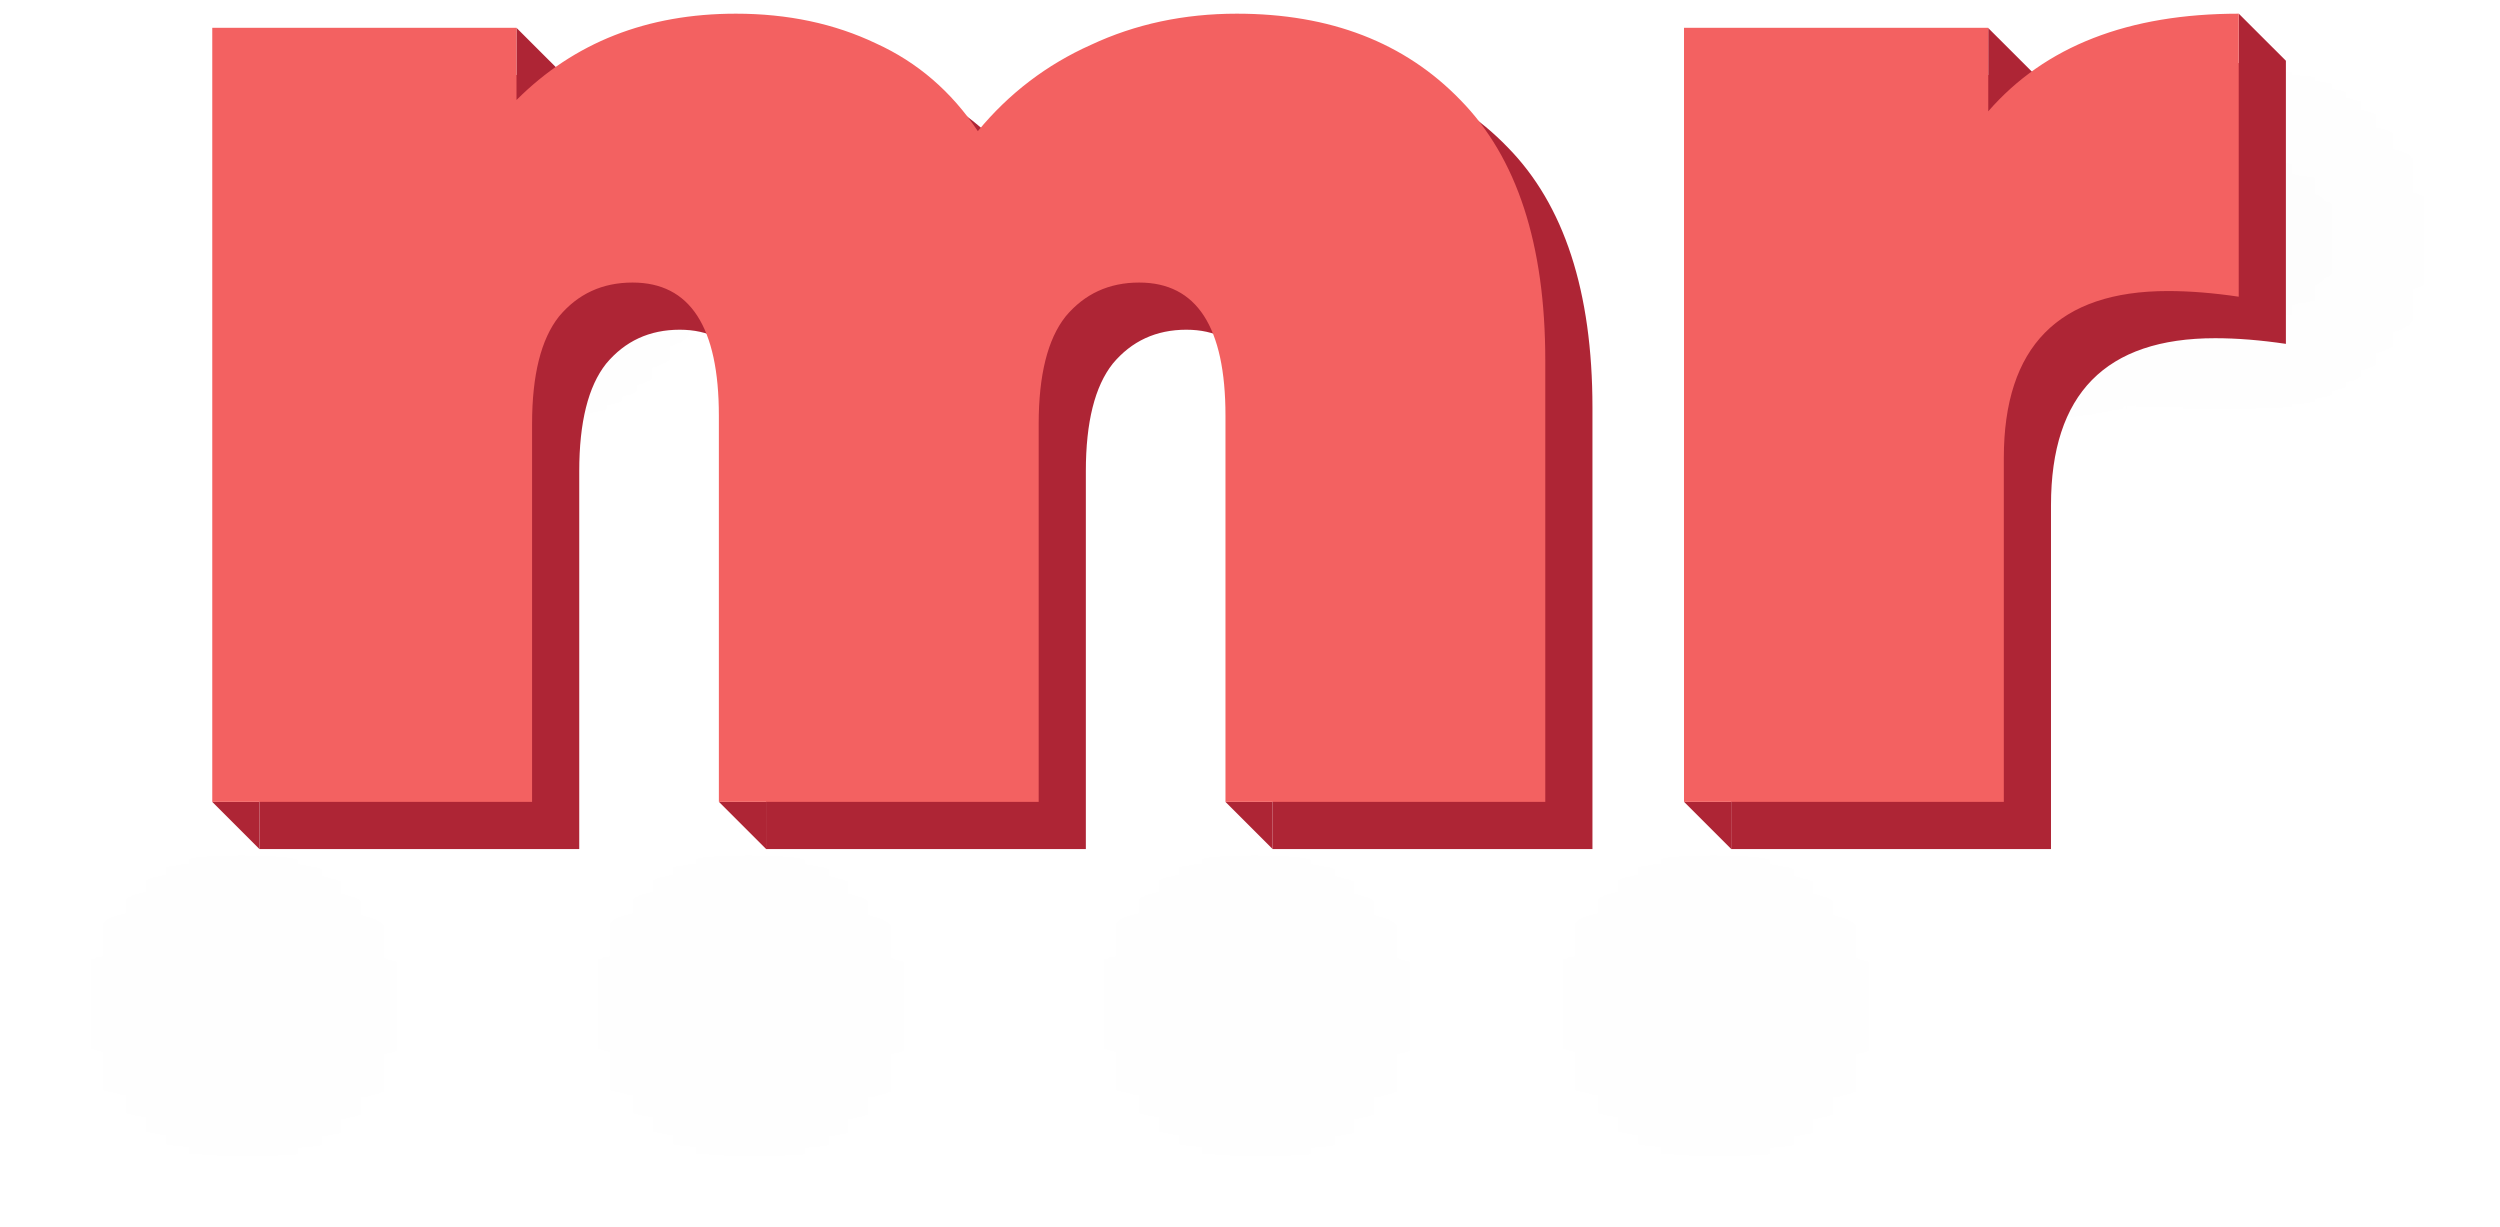
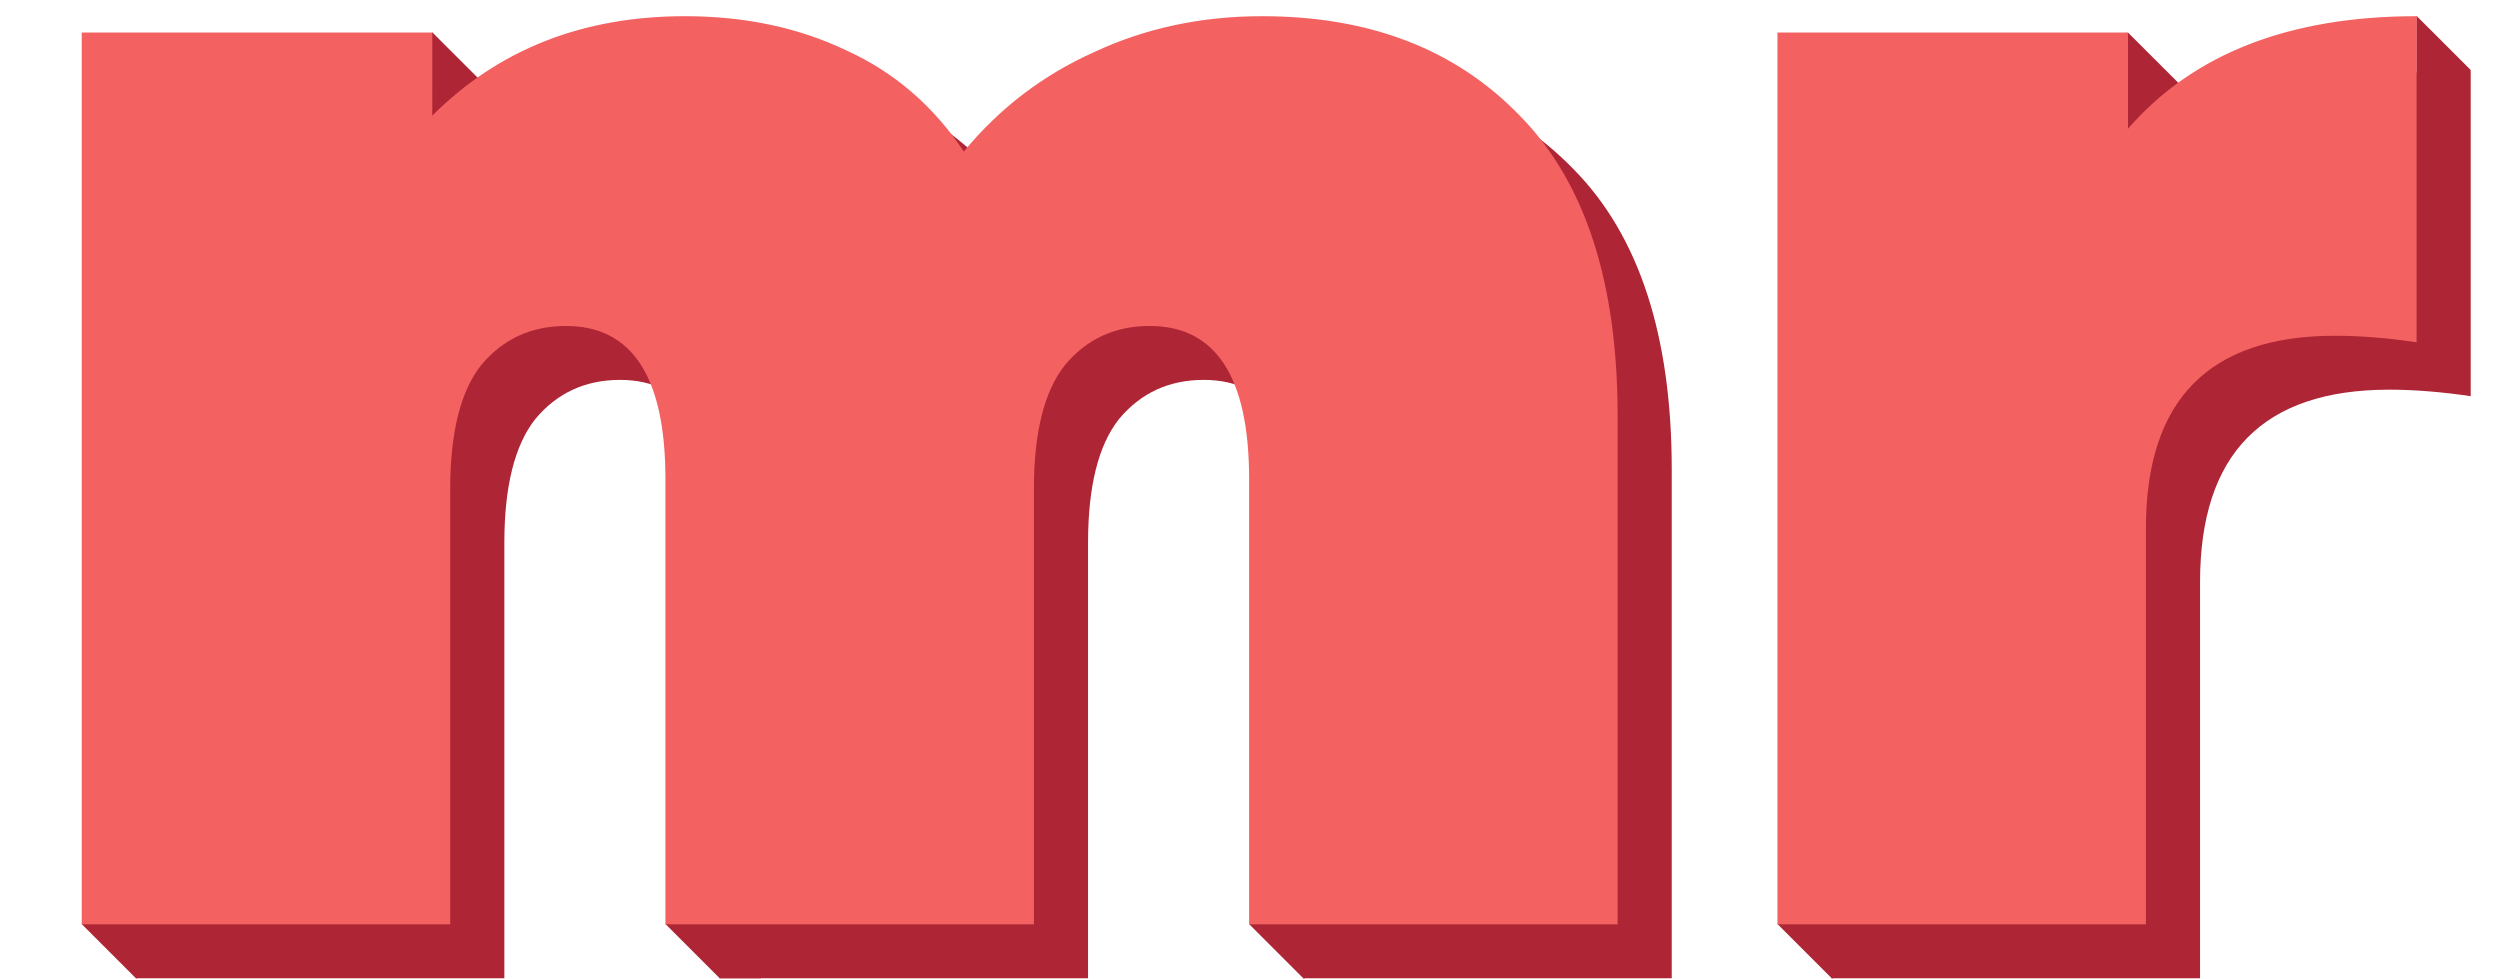
- <svg xmlns="http://www.w3.org/2000/svg" width="53" height="26" viewBox="0 0 53 26" fill="none">
-   <g filter="url(#filter0_d)">
-     <path fill-rule="evenodd" clip-rule="evenodd" d="M48.462 1.289L47.461 0.289V1.656L48.462 1.289ZM4.5 17H5.5V18L4.5 17ZM15.242 17H16.242V18L15.242 17ZM26.98 17H25.98L26.98 18V17ZM35.703 17H36.703V18L35.703 17ZM42.15 0.594L43.151 1.594L42.15 1.961V0.594ZM11.95 1.59L10.949 0.59V1.957L11.95 1.59Z" fill="#AE2535" />
-   </g>
-   <path d="M27.22 1.29C29.2 1.29 30.78 1.9 31.96 3.12C33.16 4.34 33.76 6.18 33.76 8.64V18H26.98V9.81C26.98 7.93 26.37 6.99 25.15 6.99C24.51 6.99 23.99 7.23 23.59 7.71C23.21 8.19 23.02 8.95 23.02 9.99V18H16.24V9.81C16.24 7.93 15.63 6.99 14.41 6.99C13.77 6.99 13.25 7.23 12.85 7.71C12.47 8.19 12.28 8.95 12.28 9.99V18H5.5V1.59H11.95V3.12C13.17 1.9 14.72 1.29 16.6 1.29C17.7 1.29 18.69 1.5 19.57 1.92C20.45 2.32 21.17 2.94 21.73 3.78C22.39 2.98 23.19 2.37 24.13 1.95C25.07 1.51 26.1 1.29 27.22 1.29ZM43.151 3.36C44.351 1.98 46.121 1.29 48.461 1.29V7.29C47.921 7.21 47.421 7.17 46.961 7.17C44.641 7.17 43.481 8.35 43.481 10.71V18H36.701V1.59H43.151V3.36Z" fill="#AE2535" />
-   <path d="M26.22 0.29C28.2 0.29 29.78 0.9 30.96 2.12C32.16 3.34 32.76 5.18 32.76 7.64V17H25.98V8.81C25.98 6.93 25.37 5.99 24.15 5.99C23.51 5.99 22.99 6.23 22.59 6.71C22.21 7.19 22.02 7.95 22.02 8.99V17H15.24V8.81C15.24 6.93 14.63 5.99 13.41 5.99C12.77 5.99 12.25 6.23 11.85 6.71C11.47 7.19 11.28 7.95 11.28 8.99V17H4.5V0.59H10.95V2.12C12.17 0.9 13.72 0.29 15.6 0.29C16.7 0.29 17.69 0.5 18.57 0.92C19.45 1.32 20.17 1.94 20.73 2.78C21.39 1.98 22.19 1.37 23.13 0.95C24.07 0.51 25.1 0.29 26.22 0.29ZM42.151 2.36C43.351 0.98 45.121 0.29 47.461 0.29V6.29C46.921 6.21 46.421 6.17 45.961 6.17C43.641 6.17 42.481 7.35 42.481 9.71V17H35.701V0.59H42.151V2.36Z" fill="#F36161" />
-   <defs>
-     <filter id="filter0_d" x="0.5" y="0.289" width="51.962" height="25.711" filterUnits="userSpaceOnUse" color-interpolation-filters="sRGB">
-       <feFlood flood-opacity="0" result="BackgroundImageFix" />
-       <feColorMatrix in="SourceAlpha" type="matrix" values="0 0 0 0 0 0 0 0 0 0 0 0 0 0 0 0 0 0 127 0" />
-       <feOffset dy="4" />
-       <feGaussianBlur stdDeviation="2" />
-       <feColorMatrix type="matrix" values="0 0 0 0 0 0 0 0 0 0 0 0 0 0 0 0 0 0 0.25 0" />
-       <feBlend mode="normal" in2="BackgroundImageFix" result="effect1_dropShadow" />
-       <feBlend mode="normal" in="SourceGraphic" in2="effect1_dropShadow" result="shape" />
-     </filter>
-   </defs>
+ <svg xmlns="http://www.w3.org/2000/svg" width="46" height="18" viewBox="0 0 46 18" fill="none">
+   <path d="M45.462 1.289L44.461 0.289V1.656L45.462 1.289Z" fill="#AE2535" />
+   <path d="M1.5 17H2.527V18H2.5L1.5 17Z" fill="#AE2535" />
+   <path d="M12.242 17H14V18H13.242L12.242 17Z" fill="#AE2535" />
+   <path d="M22.98 17L23.98 18H24.012V17H22.98Z" fill="#AE2535" />
+   <path d="M32.703 17H33.738V18H33.703L32.703 17Z" fill="#AE2535" />
+   <path d="M39.15 0.594L40.151 1.594L39.15 1.961V0.594Z" fill="#AE2535" />
+   <path d="M8.95 1.59L7.949 0.59V1.957L8.95 1.59Z" fill="#AE2535" />
+   <path d="M24.22 1.29C26.2 1.29 27.78 1.9 28.96 3.12C30.16 4.34 30.76 6.18 30.76 8.64V18H23.98L23.98 9.81C23.98 7.93 23.37 6.99 22.15 6.99C21.51 6.99 20.99 7.23 20.59 7.71C20.21 8.19 20.02 8.95 20.02 9.99V18H13.24V9.81C13.24 7.93 12.63 6.99 11.41 6.99C10.77 6.99 10.25 7.23 9.85 7.71C9.47 8.19 9.28 8.95 9.28 9.99V18H2.5V1.59L8.95 1.59L8.95 3.12C10.17 1.9 11.72 1.29 13.6 1.29C14.7 1.29 15.69 1.5 16.57 1.92C17.45 2.32 18.17 2.94 18.73 3.78C19.39 2.98 20.19 2.37 21.13 1.95C22.07 1.51 23.1 1.29 24.22 1.29Z" fill="#AE2535" />
+   <path d="M40.151 3.36C41.351 1.98 43.121 1.29 45.461 1.29V7.29C44.921 7.21 44.421 7.17 43.961 7.17C41.641 7.17 40.481 8.35 40.481 10.71V18H33.701V1.59H40.151V3.36Z" fill="#AE2535" />
+   <path d="M23.224 0.298C25.204 0.298 26.784 0.908 27.964 2.128C29.164 3.348 29.764 5.188 29.764 7.648V17.008H22.984V8.818C22.984 6.938 22.374 5.998 21.154 5.998C20.514 5.998 19.994 6.238 19.594 6.718C19.214 7.198 19.024 7.958 19.024 8.998V17.008H12.244V8.818C12.244 6.938 11.634 5.998 10.414 5.998C9.774 5.998 9.254 6.238 8.854 6.718C8.474 7.198 8.284 7.958 8.284 8.998V17.008H1.504V0.598H7.954V2.128C9.174 0.908 10.724 0.298 12.604 0.298C13.704 0.298 14.694 0.508 15.574 0.928C16.454 1.328 17.174 1.948 17.734 2.788C18.394 1.988 19.194 1.378 20.134 0.958C21.074 0.518 22.104 0.298 23.224 0.298ZM39.155 2.368C40.355 0.988 42.125 0.298 44.465 0.298V6.298C43.925 6.218 43.425 6.178 42.965 6.178C40.645 6.178 39.485 7.358 39.485 9.718V17.008H32.705V0.598H39.155V2.368Z" fill="#F36161" />
</svg>
